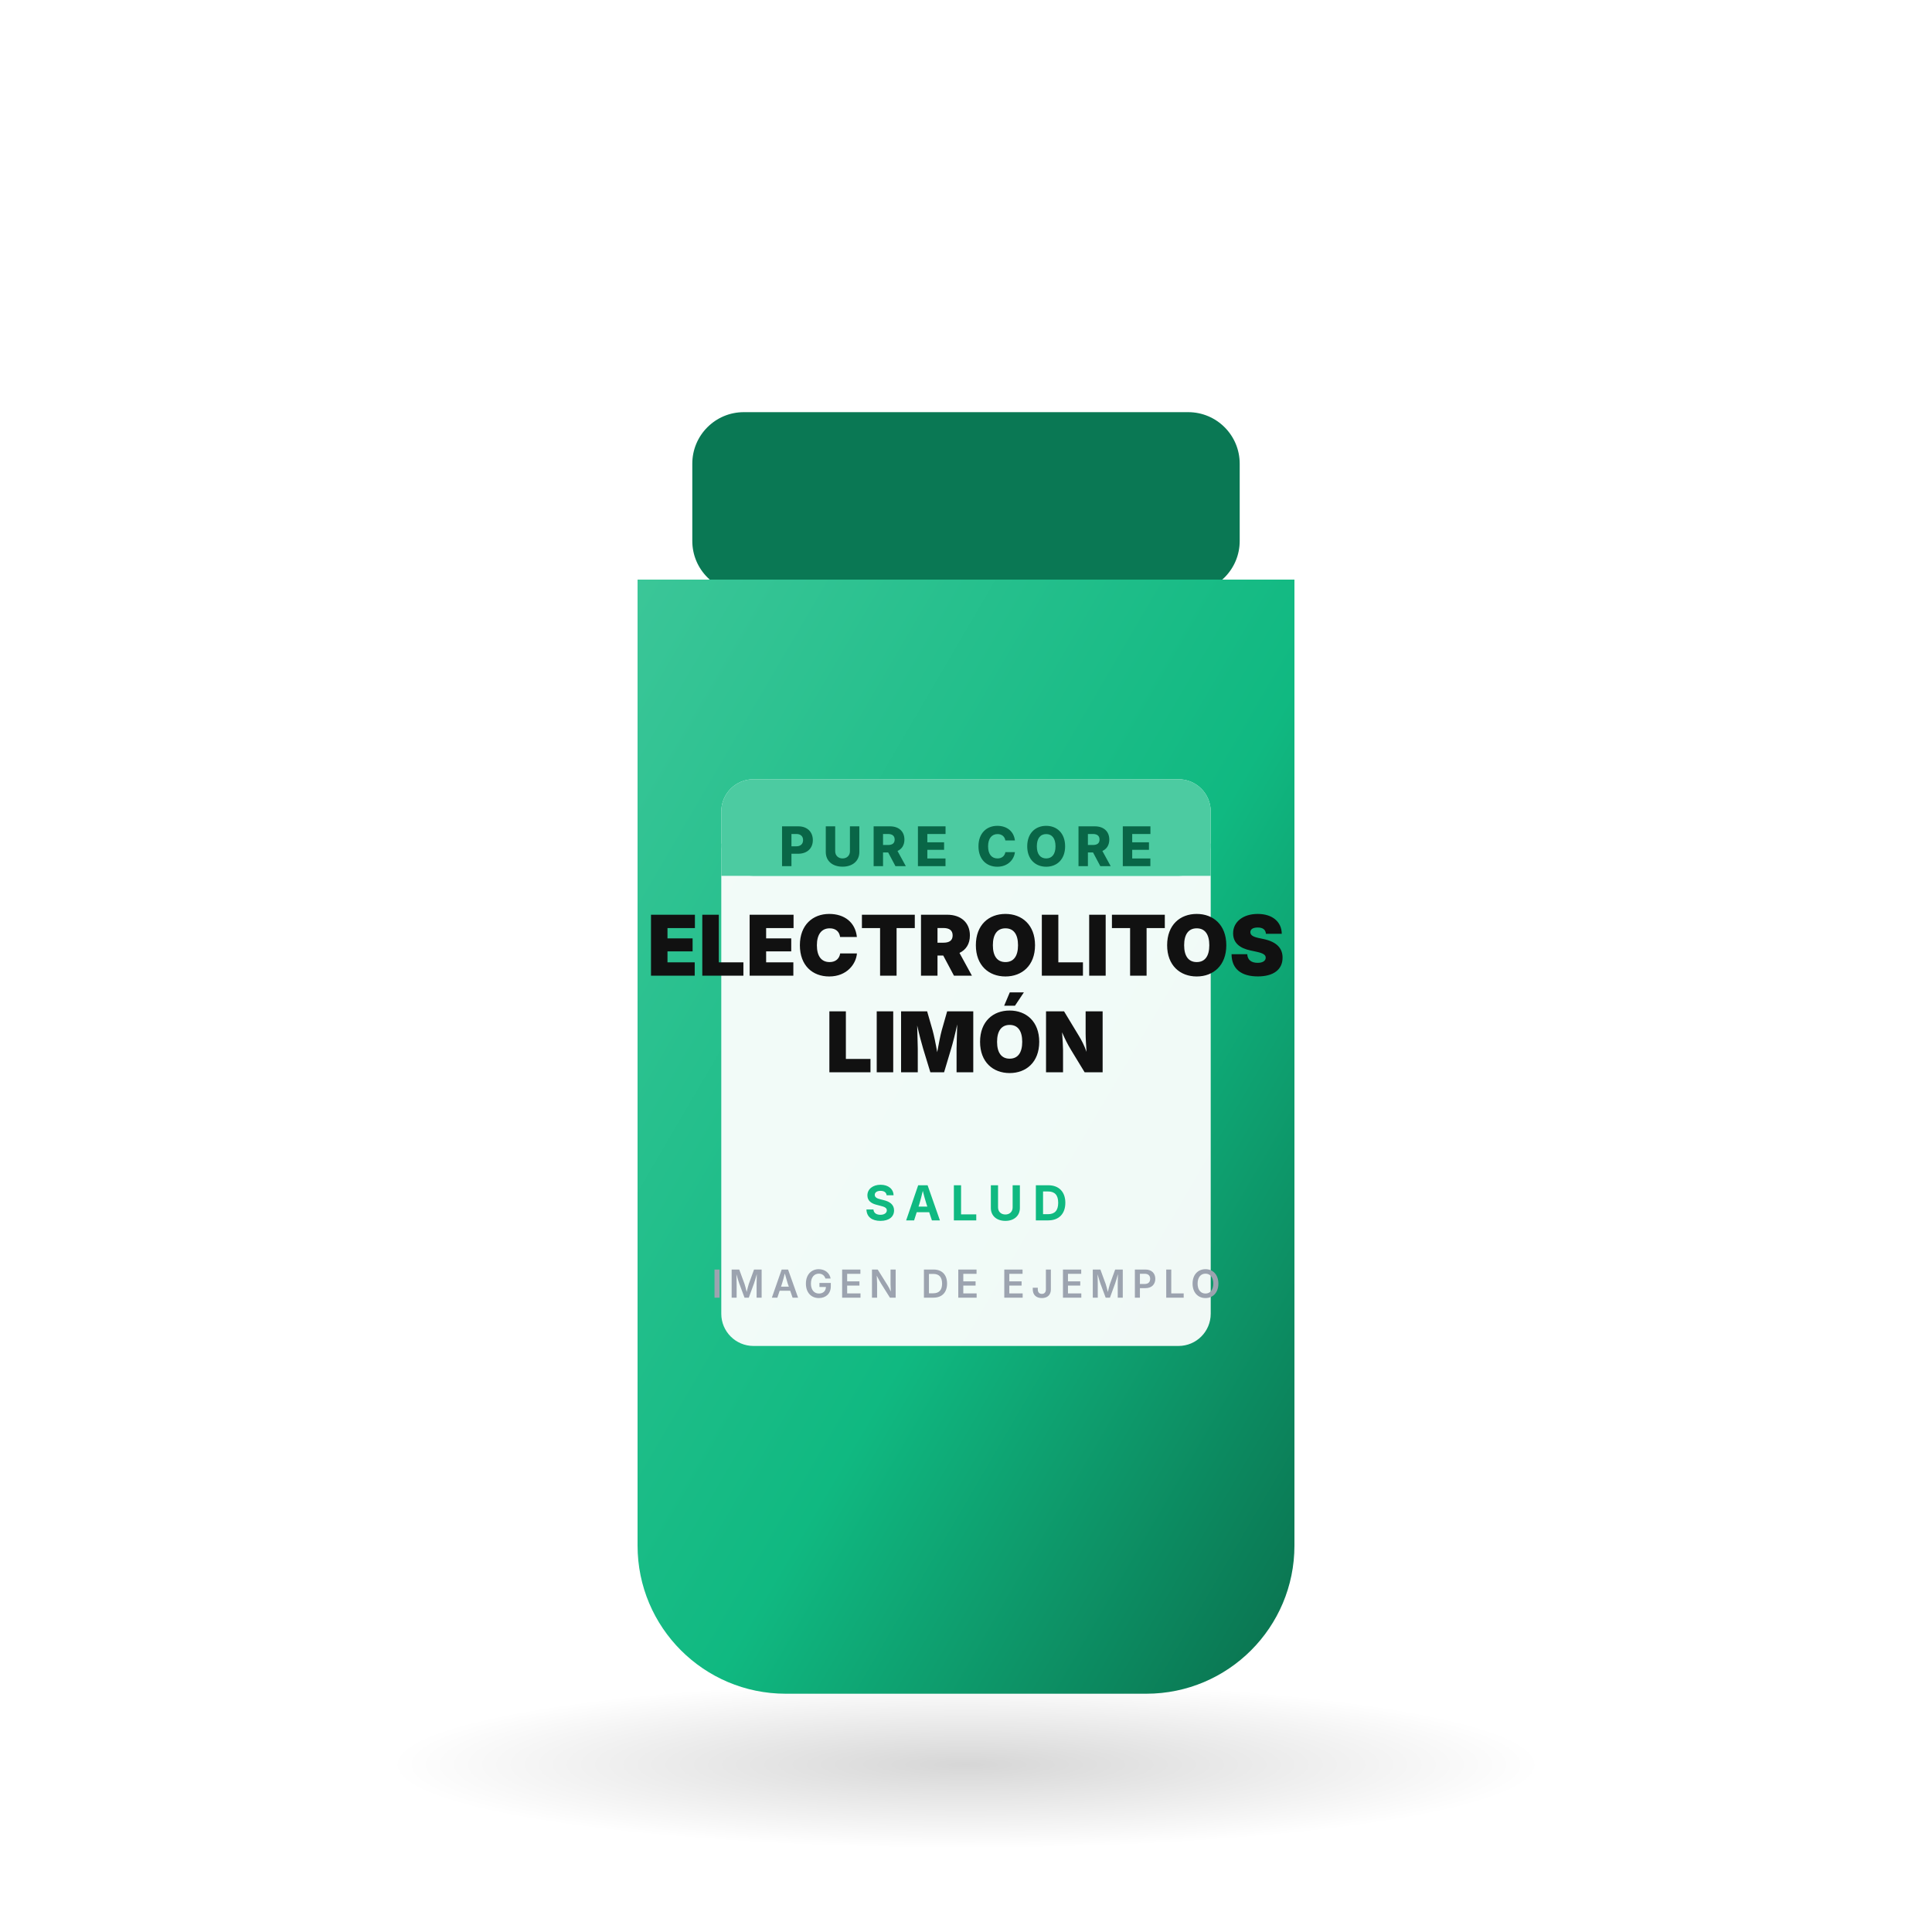
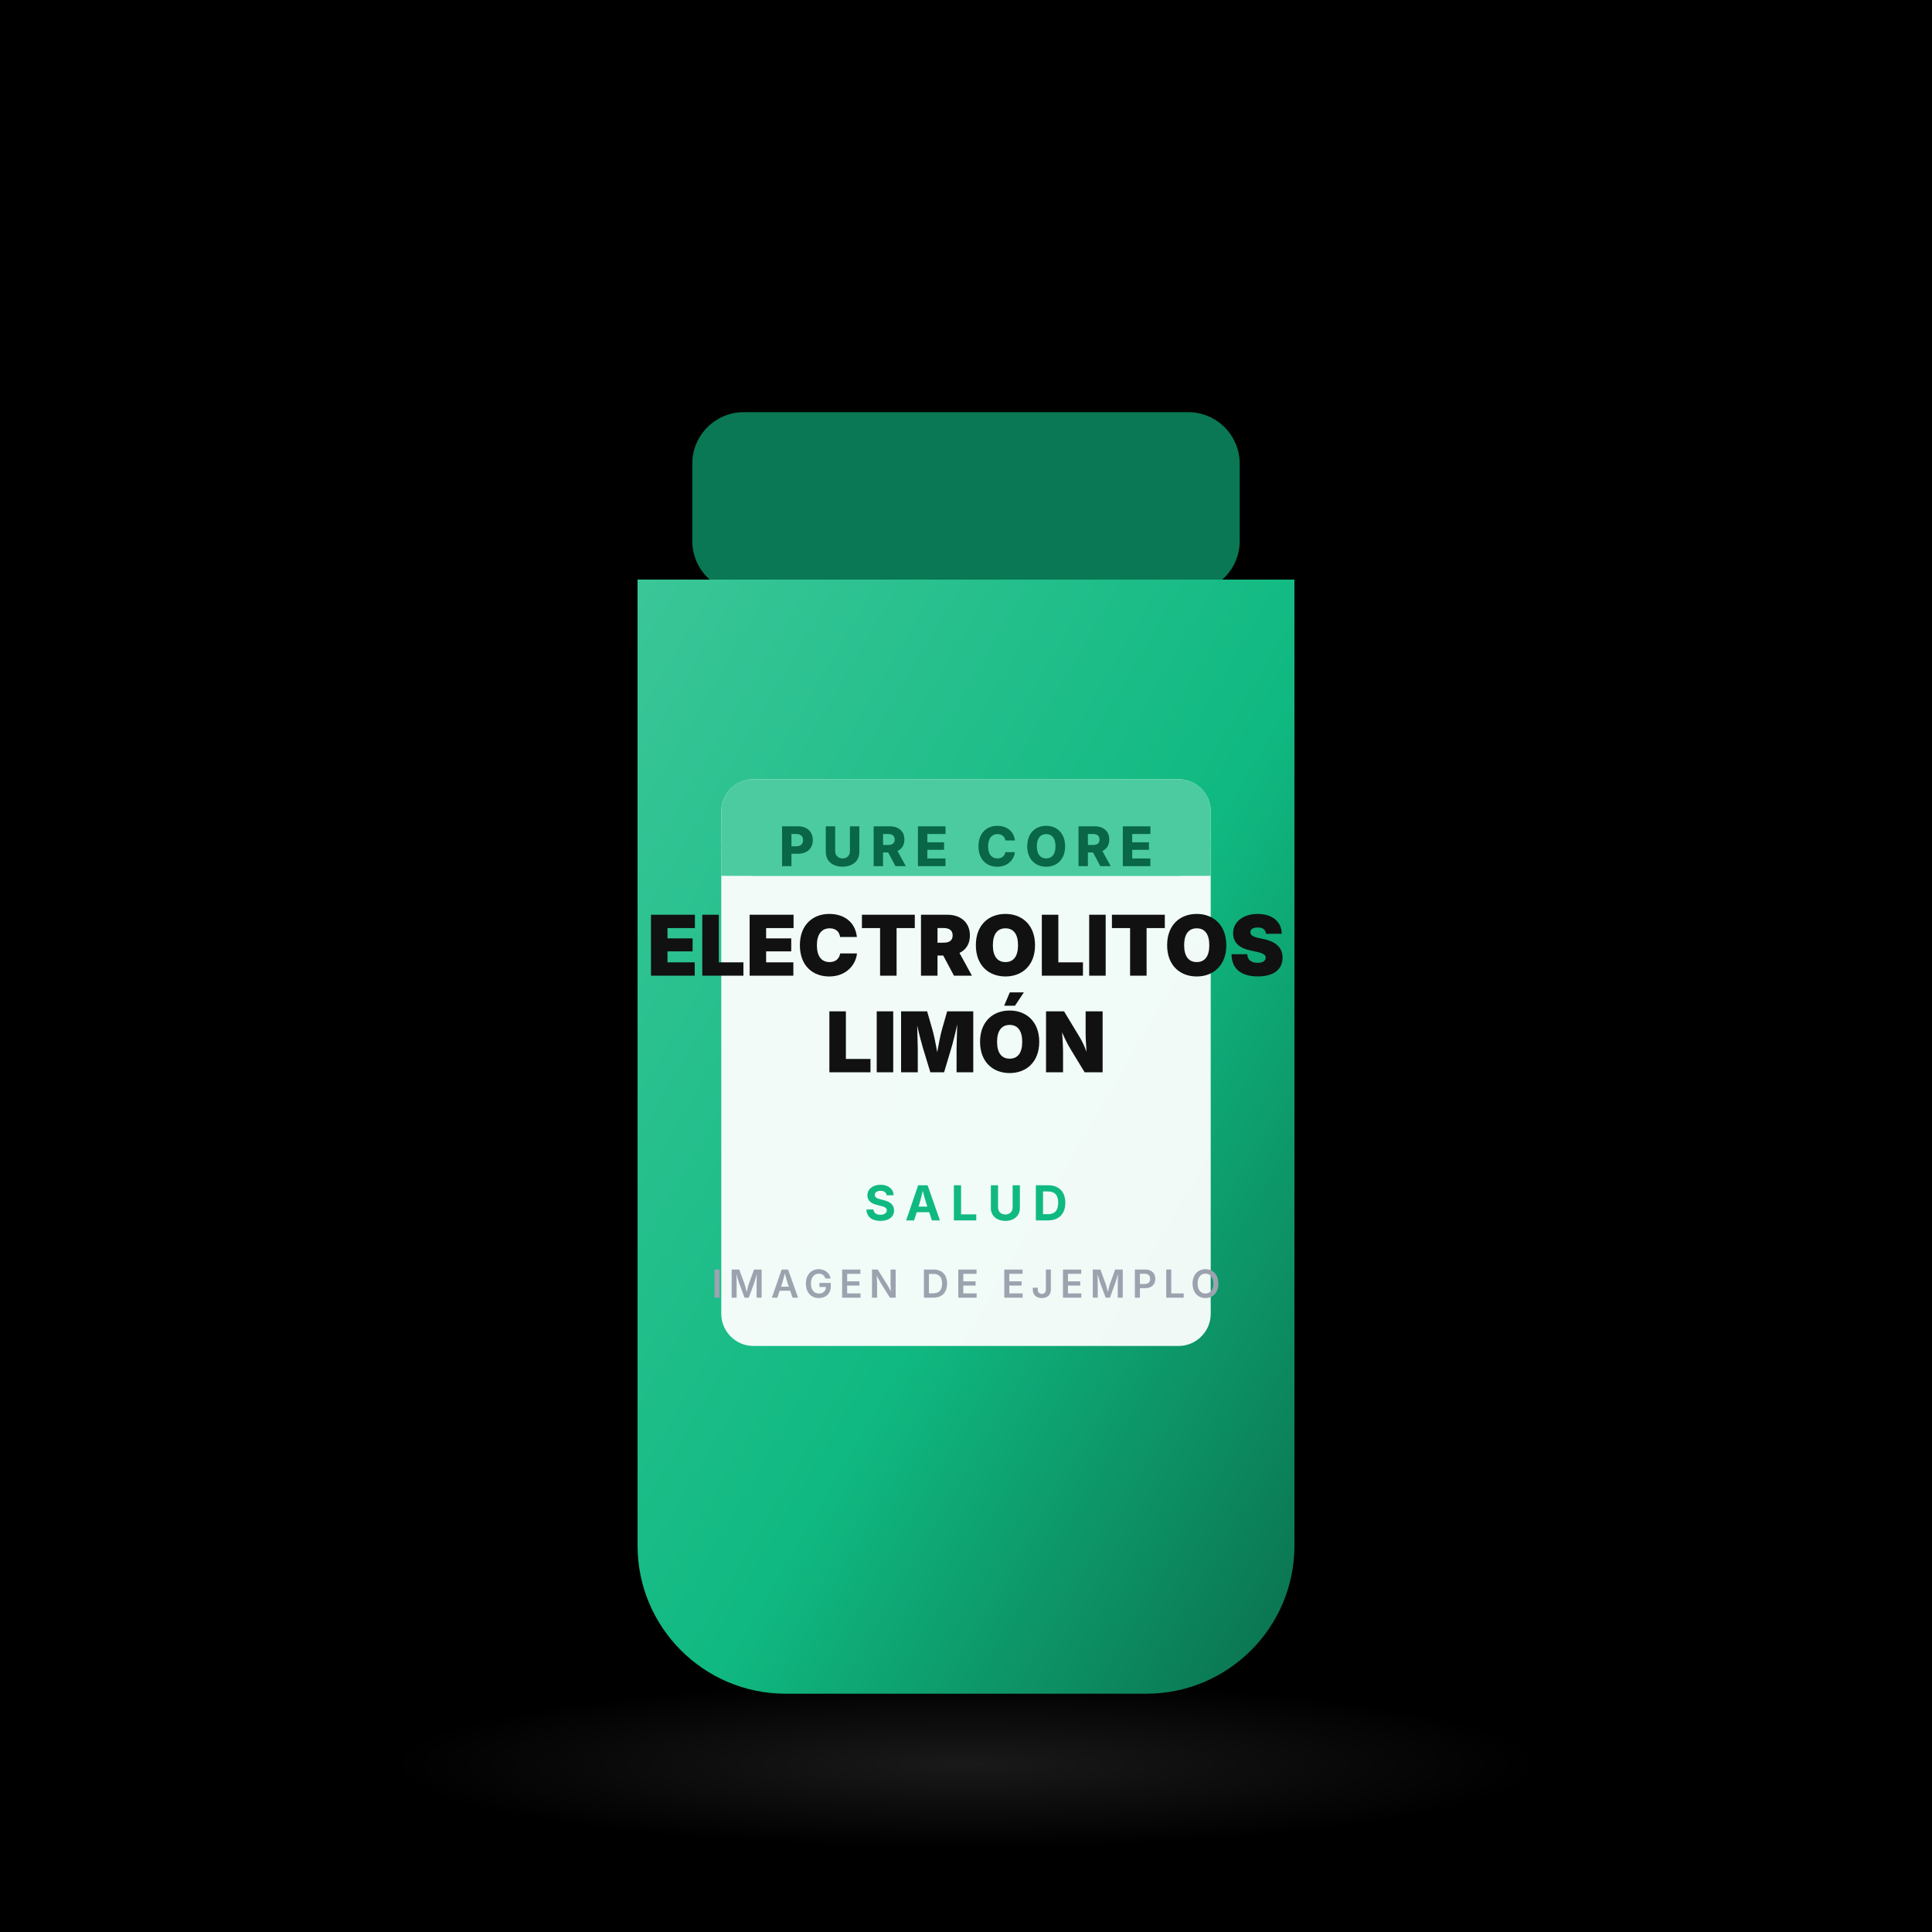
<svg xmlns="http://www.w3.org/2000/svg" viewBox="0 0 600 600" width="600" height="600" role="img" aria-label="Pure Electrolitos Limón 30 servicios">
  <defs>
    <linearGradient id="cuerpo" x1="0" y1="0" x2="1" y2="1">
      <stop offset="0%" stop-color="#3bc698" />
      <stop offset="55%" stop-color="#10b981" />
      <stop offset="100%" stop-color="#0a6f4d" />
    </linearGradient>
    <radialGradient id="piso" cx="0.5" cy="0.5" r="0.5">
-       <stop offset="0%" stop-color="#000000" stop-opacity="0.16" />
-       <stop offset="100%" stop-color="#000000" stop-opacity="0" />
+       <stop offset="0%" stop-color="#ffffff" stop-opacity="0.10" />
+       <stop offset="100%" stop-color="#ffffff" stop-opacity="0" />
    </radialGradient>
  </defs>
-   <rect width="600" height="600" fill="#ffffff" />
+   <rect width="600" height="600" fill="#000000" />
  <ellipse cx="300" cy="548" rx="180" ry="26" fill="url(#piso)" />
  <rect x="215" y="128" width="170" height="56" rx="16" fill="#0a7854" />
  <path d="M198 180 h204 v300 a46 46 0 0 1 -46 46 h-112 a46 46 0 0 1 -46 -46 z" fill="url(#cuerpo)" />
  <rect x="224" y="242" width="152" height="176" rx="10" fill="#ffffff" opacity="0.94" />
  <rect x="224" y="242" width="152" height="30" rx="10" fill="#4ccba1" />
  <rect x="224" y="262" width="152" height="10" fill="#4ccba1" />
  <text x="300" y="269" text-anchor="middle" font-family="Inter, Arial, Helvetica, sans-serif" font-size="17" font-weight="800" letter-spacing="2.5" fill="#096647">PURE CORE</text>
  <text x="300" y="303" text-anchor="middle" font-family="Inter, Arial, Helvetica, sans-serif" font-size="26" font-weight="900" fill="#111111">ELECTROLITOS</text>
  <text x="300" y="333" text-anchor="middle" font-family="Inter, Arial, Helvetica, sans-serif" font-size="26" font-weight="900" fill="#111111">LIMÓN</text>
  <text x="300" y="379" text-anchor="middle" font-family="Inter, Arial, Helvetica, sans-serif" font-size="15" font-weight="700" letter-spacing="3" fill="#10b981">SALUD</text>
  <text x="300" y="403" text-anchor="middle" font-family="Inter, Arial, Helvetica, sans-serif" font-size="12" font-weight="600" letter-spacing="2" fill="#9ca3af">IMAGEN DE EJEMPLO</text>
</svg>
